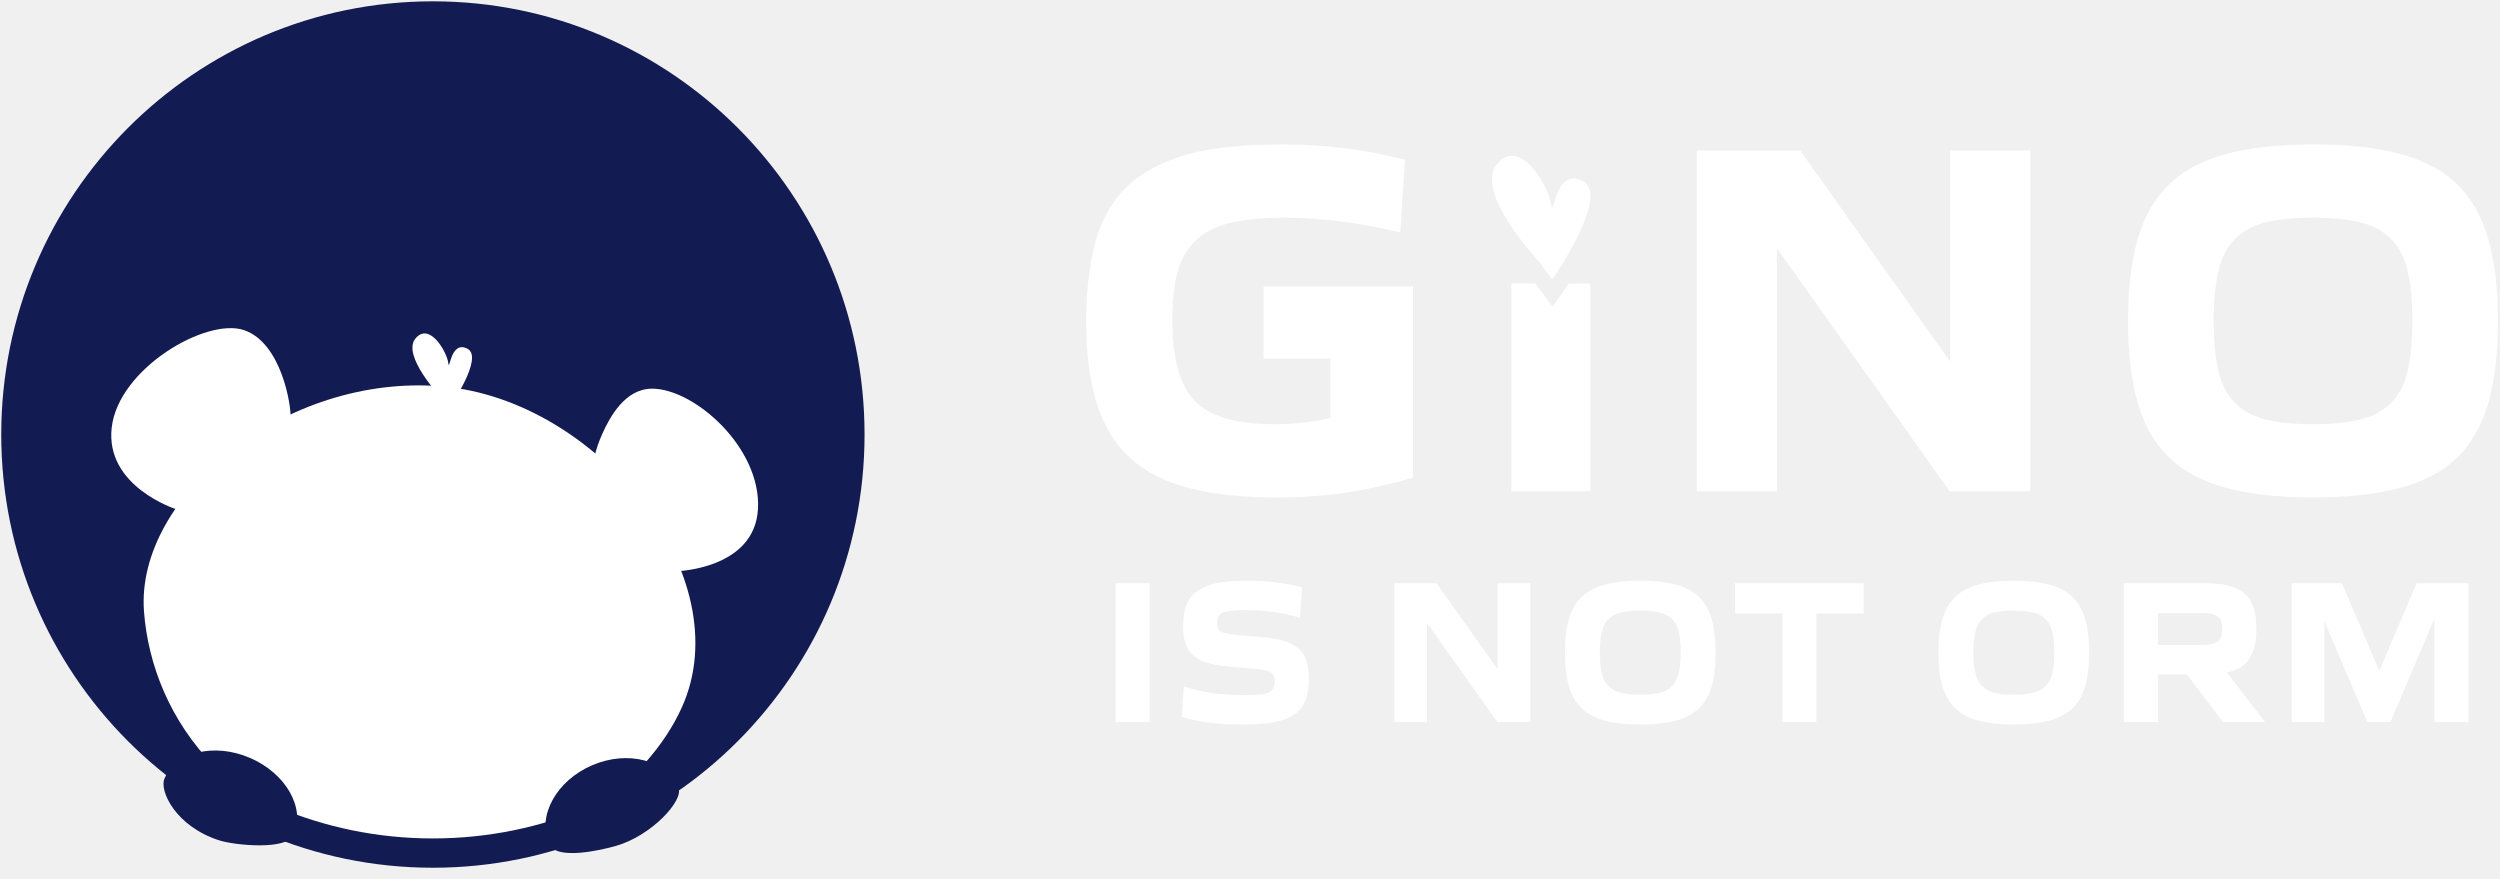
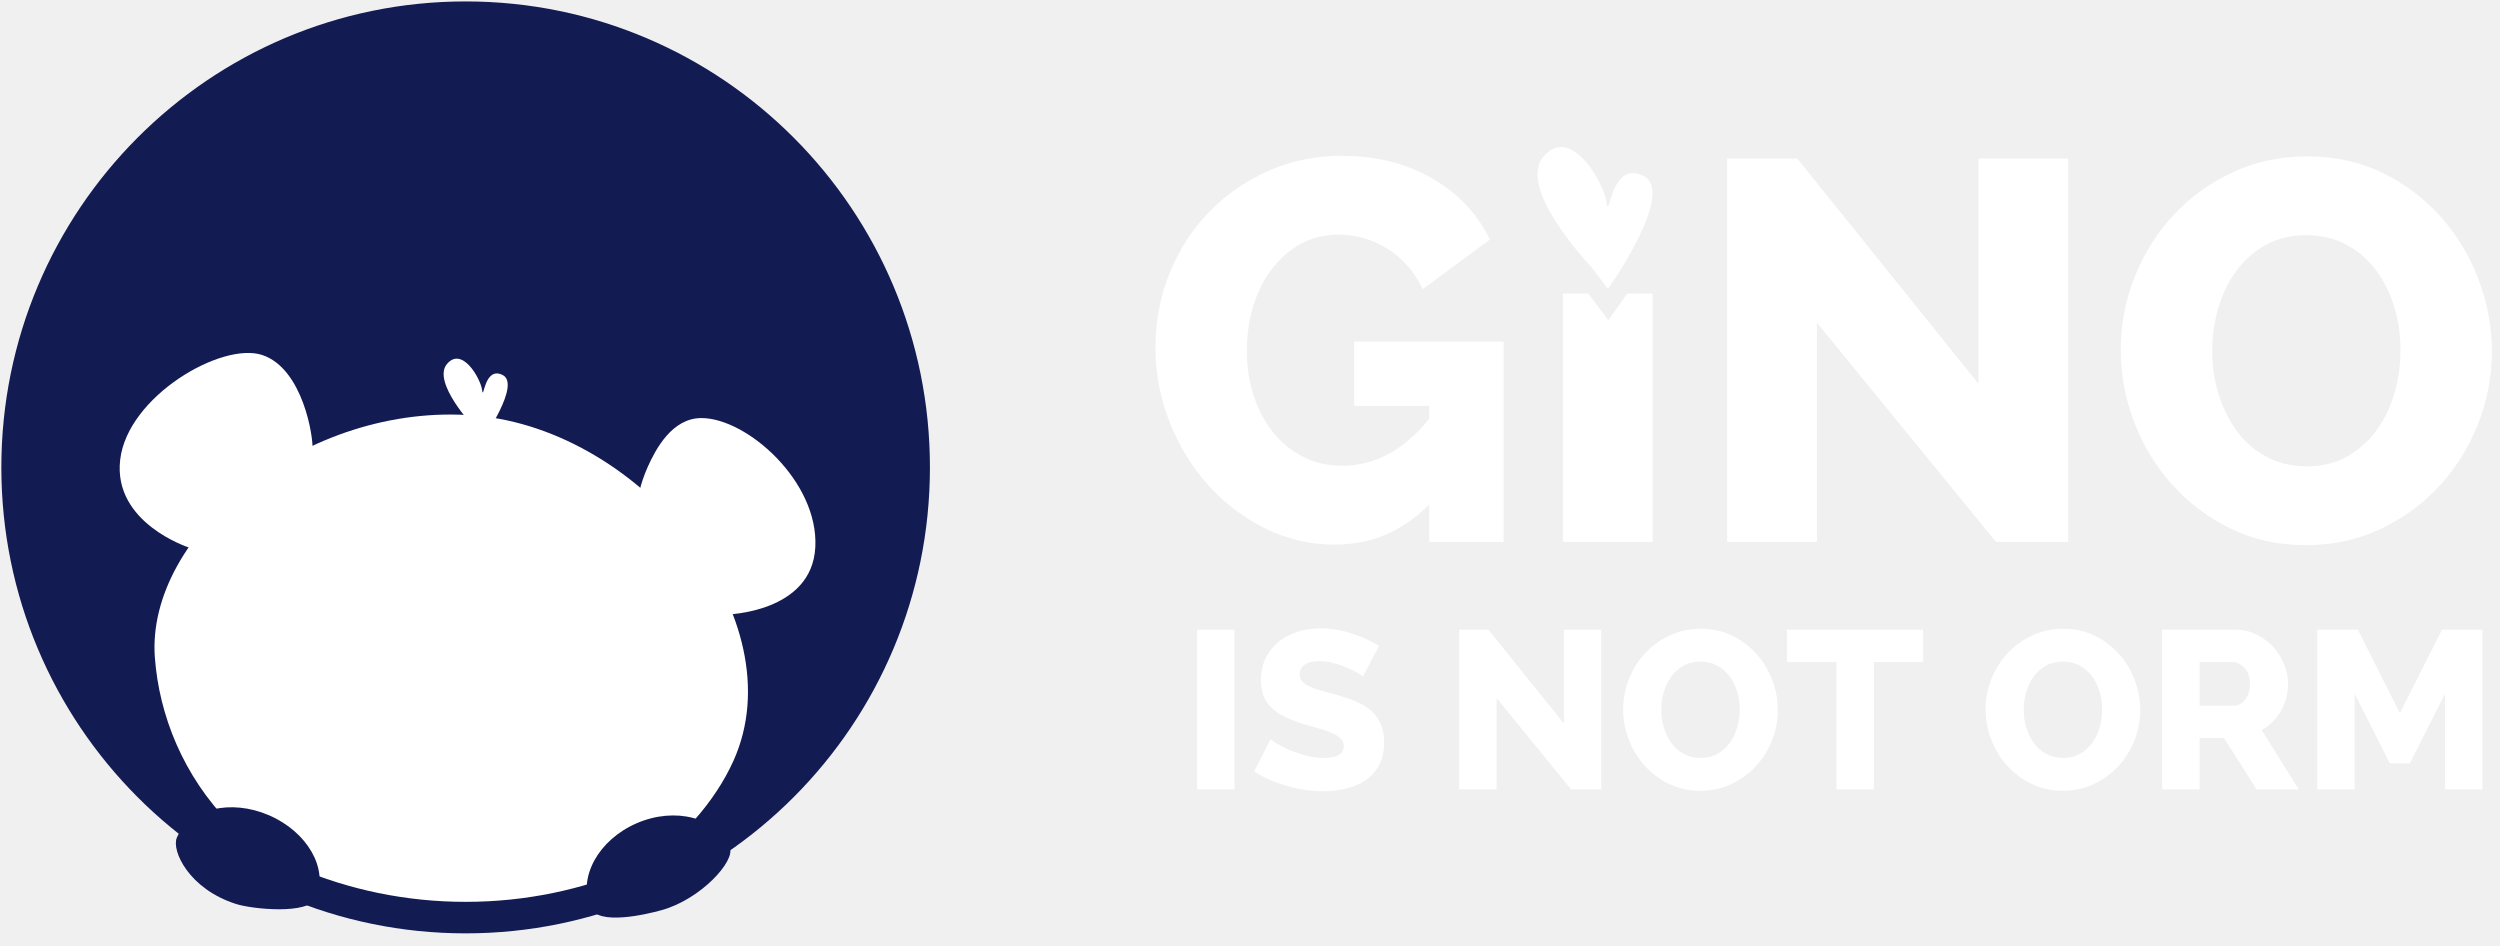
- <svg xmlns="http://www.w3.org/2000/svg" xmlns:xlink="http://www.w3.org/1999/xlink" width="128px" height="45px" viewBox="0 0 128 45" version="1.1">
+ <svg xmlns="http://www.w3.org/2000/svg" xmlns:xlink="http://www.w3.org/1999/xlink" width="119px" height="45px" viewBox="0 0 119 45" version="1.1">
  <defs>
    <polygon id="path-1" points="0 44.495 127.897 44.495 127.897 0 0 0" />
  </defs>
  <g id="V3-最新稿件" stroke="none" stroke-width="1" fill="none" fill-rule="evenodd">
    <g id="HOME-v3.0" transform="translate(-255, -7377)">
      <g id="footer-content" transform="translate(255, 7377)">
        <g id="Group-18-Copy-2">
          <g id="logo">
            <path d="M22.164,0.818 C33.956,0.818 43.515,10.412 43.515,22.248 C43.515,34.083 33.956,43.678 22.164,43.678 C10.374,43.678 0.814,34.083 0.814,22.248 C0.814,10.412 10.374,0.818 22.164,0.818 Z" id="1b55aa" fill="#131B53" />
            <path d="M5.72,21.886 C6.069,18.867 10.553,16.253 12.487,16.9 C14.42,17.547 14.93,20.817 14.876,21.432 C14.823,22.048 8.996,26.063 8.996,26.063 C8.996,26.063 5.371,24.904 5.72,21.886 Z" id="Fill-3" fill="#FFFFFF" />
            <path d="M30.351,23.781 C30.351,23.781 30.459,23.054 30.835,22.218 C31.211,21.382 31.988,19.901 33.386,19.9 C35.551,19.899 38.97,22.918 38.809,26.045 C38.648,29.171 34.582,29.252 34.582,29.252 L30.351,23.781 Z" id="Fill-5" fill="#FFFFFF" />
            <path d="M34.92,36.197 C37.9,29.54 30.651,20.471 22.636,19.784 C14.621,19.097 6.928,25.403 7.372,31.306 C7.78,36.747 11.882,42.908 21.512,43.635 C28.139,44.136 33.182,40.08 34.92,36.197" id="Fill-7" fill="#FFFFFF" />
            <path d="M13.618,22.758 C13.618,22.758 13.453,23.234 14.017,23.658 C14.581,24.082 14.686,23.331 14.38,22.95 C13.836,22.273 13.618,22.758 13.618,22.758" id="Fill-9" fill="#FFFFFF" />
            <path d="M30.454,25.403 C31.018,25.827 31.123,25.077 30.817,24.696 C30.273,24.018 30.056,24.503 30.056,24.503 C30.056,24.503 29.891,24.978 30.454,25.403 Z" id="Fill-11" fill="#FFFFFF" />
            <path d="M0.814,22.248 C0.814,10.412 10.374,0.818 22.164,0.818 C33.956,0.818 43.515,10.412 43.515,22.248 C43.515,34.083 33.956,43.678 22.164,43.678 C10.374,43.678 0.814,34.083 0.814,22.248 Z" id="Stroke-13" stroke="#131B53" stroke-width="1.5" />
            <path d="M30.312,39.184 C28.481,39.974 27.494,41.776 28.107,43.208 C28.47,44.055 30.72,43.54 31.499,43.321 C33.368,42.798 35.009,40.98 34.738,40.347 C34.125,38.915 32.143,38.394 30.312,39.184 Z" id="Fill-15" fill="#131B53" />
            <path d="M12.803,38.806 C14.634,39.596 15.639,41.355 15.048,42.736 C14.698,43.552 12.007,43.277 11.234,43.029 C8.984,42.312 8.156,40.485 8.417,39.875 C9.008,38.494 10.972,38.016 12.803,38.806 Z" id="Fill-17" fill="#131B53" />
            <path d="M22.562,20.329 C22.562,20.329 20.554,18.201 21.271,17.332 C21.991,16.462 22.876,18.016 22.949,18.571 C23.023,19.126 23.041,17.406 23.926,17.85 C24.81,18.294 22.986,20.902 22.986,20.902 L22.562,20.329 Z" id="Fill-19" fill="#FFFFFF" />
-             <path d="M60.827,24.974 C59.581,24.645 58.578,24.123 57.817,23.411 C57.056,22.7 56.498,21.77 56.143,20.625 C55.789,19.479 55.611,18.072 55.611,16.405 C55.611,15.173 55.729,13.996 55.962,12.876 C56.195,11.757 56.64,10.793 57.298,9.986 C57.955,9.18 58.929,8.545 60.218,8.084 C61.506,7.626 63.318,7.395 65.652,7.395 C67.815,7.395 69.908,7.656 71.932,8.176 L71.698,11.901 C69.571,11.397 67.598,11.145 65.782,11.145 C64.381,11.145 63.279,11.284 62.474,11.561 C61.67,11.84 61.06,12.335 60.645,13.046 C60.23,13.758 60.022,14.869 60.022,16.38 C60.022,18.359 60.408,19.744 61.177,20.534 C61.946,21.323 63.292,21.719 65.211,21.719 C66.214,21.719 67.183,21.615 68.118,21.406 L68.118,18.359 L64.693,18.359 L64.693,14.661 L72.347,14.661 L72.347,24.453 C71.085,24.818 69.912,25.077 68.831,25.235 C67.75,25.39 66.604,25.469 65.393,25.469 C63.594,25.469 62.072,25.304 60.827,24.974 Z" id="Fill-21" fill="#FFFFFF" />
            <mask id="mask-2" fill="white">
              <use xlink:href="#path-1" />
            </mask>
            <g id="Clip-24" />
-             <path d="M81.427,14.515 L81.427,25.156 L77.38,25.156 L77.38,14.515 L78.611,14.515 L78.82,14.797 L79.492,15.707 L80.14,14.78 C80.191,14.707 80.252,14.619 80.32,14.517 L81.427,14.515 Z" id="Combined-Shape" fill="#FFFFFF" mask="url(#mask-2)" />
-             <polygon id="Fill-25" fill="#FFFFFF" mask="url(#mask-2)" points="86.877 25.156 86.877 7.707 92.17 7.707 99.85 18.515 99.85 7.707 103.95 7.707 103.95 25.156 99.824 25.156 90.977 12.708 90.977 25.156" />
-             <path d="M118.427,21.719 C119.931,21.719 121.025,21.532 121.709,21.159 C122.391,20.785 122.863,20.23 123.123,19.493 C123.383,18.755 123.511,17.734 123.511,16.431 C123.511,15.13 123.383,14.11 123.123,13.371 C122.863,12.634 122.391,12.079 121.709,11.705 C121.025,11.332 119.931,11.145 118.427,11.145 C116.921,11.145 115.828,11.332 115.144,11.705 C114.46,12.079 113.989,12.634 113.73,13.371 C113.471,14.11 113.341,15.13 113.341,16.431 C113.341,17.734 113.471,18.755 113.73,19.493 C113.989,20.23 114.46,20.785 115.144,21.159 C115.828,21.532 116.921,21.719 118.427,21.719 M118.427,25.468 C116.68,25.468 115.205,25.308 114.002,24.987 C112.8,24.666 111.827,24.154 111.085,23.45 C110.34,22.747 109.799,21.818 109.463,20.664 C109.125,19.509 108.956,18.099 108.956,16.431 C108.956,14.765 109.125,13.355 109.463,12.199 C109.799,11.046 110.34,10.116 111.085,9.414 C111.827,8.71 112.8,8.198 114.002,7.877 C115.205,7.556 116.68,7.394 118.427,7.394 C120.173,7.394 121.652,7.556 122.863,7.877 C124.074,8.198 125.046,8.71 125.782,9.414 C126.517,10.116 127.053,11.046 127.391,12.199 C127.728,13.355 127.896,14.765 127.896,16.431 C127.896,18.099 127.728,19.509 127.391,20.664 C127.053,21.818 126.517,22.747 125.782,23.45 C125.046,24.154 124.074,24.666 122.863,24.987 C121.652,25.308 120.173,25.468 118.427,25.468" id="Fill-26" fill="#FFFFFF" mask="url(#mask-2)" />
-             <polygon id="Fill-27" fill="#FFFFFF" mask="url(#mask-2)" points="57.119 36.969 58.862 36.969 58.862 29.859 57.119 29.859" />
-             <path d="M60.502,36.704 L60.607,35.133 C61.447,35.438 62.489,35.59 63.737,35.59 C63.793,35.59 63.9,35.588 64.054,35.584 C64.209,35.582 64.396,35.569 64.615,35.548 C64.833,35.527 64.997,35.463 65.106,35.362 C65.215,35.258 65.27,35.097 65.27,34.879 C65.27,34.666 65.202,34.515 65.069,34.427 C64.935,34.338 64.66,34.277 64.245,34.241 L62.976,34.135 C62.419,34.086 61.971,33.998 61.633,33.871 C61.295,33.744 61.034,33.541 60.85,33.266 C60.667,32.989 60.576,32.579 60.576,32.035 C60.576,31.498 60.669,31.066 60.855,30.74 C61.042,30.415 61.366,30.165 61.823,29.992 C62.281,29.819 62.976,29.732 63.906,29.732 C64.893,29.732 65.812,29.846 66.666,30.072 L66.56,31.631 C65.708,31.369 64.766,31.238 63.737,31.238 C63.216,31.238 62.849,31.276 62.637,31.35 C62.426,31.423 62.32,31.61 62.32,31.908 C62.32,32.147 62.407,32.302 62.579,32.37 C62.752,32.437 63.011,32.483 63.357,32.513 L64.615,32.619 C65.186,32.667 65.639,32.762 65.978,32.9 C66.316,33.038 66.574,33.247 66.75,33.526 C66.926,33.805 67.014,34.22 67.014,34.772 C67.014,35.323 66.918,35.766 66.729,36.093 C66.538,36.423 66.213,36.673 65.751,36.842 C65.289,37.011 64.575,37.096 63.609,37.096 C62.398,37.096 61.361,36.965 60.502,36.704 Z" id="Fill-28" fill="#FFFFFF" mask="url(#mask-2)" />
-             <polygon id="Fill-29" fill="#FFFFFF" mask="url(#mask-2)" points="71.391 36.969 71.391 29.859 73.547 29.859 76.676 34.264 76.676 29.859 78.348 29.859 78.348 36.969 76.665 36.969 73.061 31.897 73.061 36.969" />
-             <path d="M83.981,35.569 C84.594,35.569 85.04,35.493 85.319,35.341 C85.597,35.188 85.789,34.962 85.895,34.662 C86.001,34.361 86.054,33.945 86.054,33.414 C86.054,32.883 86.001,32.468 85.895,32.168 C85.789,31.866 85.597,31.639 85.319,31.487 C85.04,31.337 84.594,31.261 83.981,31.261 C83.368,31.261 82.922,31.337 82.644,31.487 C82.366,31.639 82.173,31.866 82.068,32.168 C81.963,32.468 81.909,32.883 81.909,33.414 C81.909,33.945 81.963,34.361 82.068,34.662 C82.173,34.962 82.366,35.188 82.644,35.341 C82.922,35.493 83.368,35.569 83.981,35.569 M83.981,37.096 C83.27,37.096 82.668,37.031 82.178,36.899 C81.689,36.771 81.293,36.561 80.989,36.273 C80.687,35.988 80.467,35.609 80.328,35.137 C80.192,34.668 80.124,34.093 80.124,33.414 C80.124,32.735 80.192,32.16 80.328,31.69 C80.467,31.218 80.687,30.84 80.989,30.555 C81.293,30.267 81.689,30.06 82.178,29.929 C82.668,29.798 83.27,29.732 83.981,29.732 C84.693,29.732 85.296,29.798 85.789,29.929 C86.283,30.06 86.679,30.267 86.979,30.555 C87.278,30.84 87.497,31.218 87.635,31.69 C87.772,32.16 87.84,32.735 87.84,33.414 C87.84,34.093 87.772,34.668 87.635,35.137 C87.497,35.609 87.278,35.988 86.979,36.273 C86.679,36.561 86.283,36.771 85.789,36.899 C85.296,37.031 84.693,37.096 83.981,37.096" id="Fill-30" fill="#FFFFFF" mask="url(#mask-2)" />
-             <polygon id="Fill-31" fill="#FFFFFF" mask="url(#mask-2)" points="91.256 36.969 91.256 31.409 88.834 31.409 88.834 29.859 95.421 29.859 95.421 31.409 93 31.409 93 36.969" />
-             <path d="M103.106,35.569 C103.719,35.569 104.165,35.493 104.445,35.341 C104.722,35.188 104.914,34.962 105.02,34.662 C105.126,34.361 105.179,33.945 105.179,33.414 C105.179,32.883 105.126,32.468 105.02,32.168 C104.914,31.866 104.722,31.639 104.445,31.487 C104.165,31.337 103.719,31.261 103.106,31.261 C102.493,31.261 102.048,31.337 101.769,31.487 C101.491,31.639 101.298,31.866 101.194,32.168 C101.088,32.468 101.034,32.883 101.034,33.414 C101.034,33.945 101.088,34.361 101.194,34.662 C101.298,34.962 101.491,35.188 101.769,35.341 C102.048,35.493 102.493,35.569 103.106,35.569 M103.106,37.096 C102.395,37.096 101.794,37.031 101.304,36.899 C100.814,36.771 100.418,36.561 100.114,36.273 C99.812,35.988 99.592,35.609 99.454,35.137 C99.317,34.668 99.249,34.093 99.249,33.414 C99.249,32.735 99.317,32.16 99.454,31.69 C99.592,31.218 99.812,30.84 100.114,30.555 C100.418,30.267 100.814,30.06 101.304,29.929 C101.794,29.798 102.395,29.732 103.106,29.732 C103.818,29.732 104.421,29.798 104.914,29.929 C105.408,30.06 105.804,30.267 106.104,30.555 C106.404,30.84 106.622,31.218 106.76,31.69 C106.897,32.16 106.965,32.735 106.965,33.414 C106.965,34.093 106.897,34.668 106.76,35.137 C106.622,35.609 106.404,35.988 106.104,36.273 C105.804,36.561 105.408,36.771 104.914,36.899 C104.421,37.031 103.818,37.096 103.106,37.096" id="Fill-32" fill="#FFFFFF" mask="url(#mask-2)" />
-             <path d="M110.485,33.021 L112.769,33.021 C113.143,33.021 113.406,32.96 113.557,32.837 C113.708,32.712 113.783,32.503 113.783,32.204 C113.783,31.908 113.708,31.697 113.557,31.574 C113.406,31.449 113.143,31.388 112.769,31.388 L110.485,31.388 L110.485,33.021 Z M108.742,36.969 L108.742,29.859 L112.885,29.859 C113.851,29.859 114.533,30.036 114.93,30.39 C115.329,30.743 115.528,31.345 115.528,32.194 C115.528,32.86 115.41,33.367 115.174,33.722 C114.938,34.076 114.553,34.313 114.016,34.433 L115.973,36.969 L113.816,36.969 L111.965,34.529 L110.485,34.529 L110.485,36.969 L108.742,36.969 Z" id="Fill-33" fill="#FFFFFF" mask="url(#mask-2)" />
-             <polygon id="Fill-34" fill="#FFFFFF" mask="url(#mask-2)" points="117.337 36.969 117.337 29.859 119.906 29.859 121.82 34.348 123.733 29.859 126.387 29.859 126.387 36.969 124.642 36.969 124.642 31.674 122.39 36.969 121.206 36.969 119.007 31.8 119.007 36.969" />
-             <path d="M77.413,7.98 C78.386,7.98 79.316,9.733 79.413,10.457 C79.43,10.586 79.445,10.641 79.464,10.641 C79.557,10.641 79.72,9.142 80.572,9.142 C80.706,9.142 80.857,9.179 81.028,9.264 C82.49,9.998 79.473,14.31 79.473,14.31 L78.773,13.362 C78.773,13.362 75.452,9.845 76.64,8.408 C76.891,8.105 77.153,7.98 77.413,7.98 Z" id="Combined-Shape" fill="#FFFFFF" mask="url(#mask-2)" />
+             <g id="编组-3" mask="url(#mask-2)">
+               <g transform="translate(55, 7)" id="编组-2">
+                 <g>
+                   <g id="编组" transform="translate(17.91452, 0)" fill="#FFFFFF">
+                     <path d="M36.919,0.443 C38.239,0.443 39.438,0.709 40.515,1.24 C41.592,1.771 42.517,2.474 43.29,3.347 C44.063,4.221 44.658,5.215 45.075,6.329 C45.492,7.443 45.7,8.574 45.7,9.722 C45.7,10.922 45.479,12.078 45.036,13.192 C44.593,14.306 43.981,15.287 43.199,16.135 C42.417,16.983 41.484,17.664 40.398,18.179 C39.312,18.693 38.126,18.95 36.841,18.95 C35.521,18.95 34.322,18.684 33.245,18.153 C32.168,17.622 31.243,16.923 30.47,16.058 C29.697,15.193 29.098,14.203 28.672,13.089 C28.246,11.975 28.034,10.827 28.034,9.645 C28.034,8.445 28.255,7.289 28.698,6.175 C29.141,5.061 29.758,4.08 30.548,3.232 C31.338,2.384 32.277,1.707 33.362,1.201 C34.448,0.696 35.634,0.443 36.919,0.443 Z M5.754,6.973 L5.754,18.795 L1.481,18.795 L1.481,6.973 L2.686,6.973 L2.913,7.274 L3.642,8.244 L4.347,7.255 C4.402,7.177 4.468,7.083 4.542,6.975 L5.754,6.973 Z M12.634,0.546 L21.259,11.264 L21.259,0.546 L25.532,0.546 L25.532,18.795 L22.092,18.795 L13.572,8.36 L13.572,18.795 L9.298,18.795 L9.298,0.546 L12.634,0.546 Z M36.867,4.196 C36.12,4.196 35.469,4.354 34.913,4.671 C34.357,4.988 33.892,5.404 33.519,5.918 C33.145,6.432 32.863,7.019 32.672,7.679 C32.481,8.338 32.385,9.011 32.385,9.696 C32.385,10.399 32.485,11.08 32.685,11.74 C32.885,12.399 33.171,12.986 33.545,13.5 C33.918,14.015 34.387,14.426 34.952,14.734 C35.516,15.043 36.163,15.197 36.893,15.197 C37.64,15.197 38.291,15.034 38.847,14.709 C39.403,14.383 39.868,13.959 40.241,13.436 C40.615,12.914 40.893,12.322 41.075,11.663 C41.258,11.003 41.349,10.33 41.349,9.645 C41.349,8.942 41.249,8.261 41.049,7.601 C40.849,6.942 40.558,6.359 40.176,5.854 C39.794,5.348 39.325,4.945 38.769,4.645 C38.213,4.346 37.579,4.196 36.867,4.196 Z" id="形状结合" fill-rule="nonzero" />
+                     <path d="M1.387,5.68628004e-14 C2.443,5.68628004e-14 3.453,1.87 3.558,2.643 C3.577,2.781 3.593,2.839 3.613,2.839 C3.715,2.839 3.891,1.239 4.817,1.239 C4.962,1.239 5.126,1.279 5.311,1.37 C6.899,2.153 3.624,6.754 3.624,6.754 L2.864,5.742 L2.841,5.718 C2.539,5.398 -0.682,1.919 0.548,0.457 C0.82,0.133 1.105,5.68628004e-14 1.387,5.68628004e-14 Z" id="Combined-Shape" />
+                   </g>
+                   <path d="M8.521,18.924 C9.389,18.924 10.193,18.77 10.931,18.461 C11.669,18.153 12.369,17.673 13.029,17.022 L13.029,17.022 L13.029,18.795 L16.573,18.795 L16.573,9.259 L9.459,9.259 L9.459,12.318 L13.029,12.318 L13.029,12.935 C12.421,13.689 11.769,14.25 11.074,14.619 C10.38,14.987 9.65,15.171 8.886,15.171 C8.225,15.171 7.617,15.034 7.062,14.76 C6.506,14.486 6.028,14.105 5.628,13.616 C5.229,13.128 4.916,12.549 4.69,11.881 C4.465,11.213 4.352,10.485 4.352,9.696 C4.352,8.925 4.456,8.205 4.664,7.537 C4.873,6.869 5.172,6.282 5.563,5.776 C5.954,5.271 6.414,4.877 6.944,4.594 C7.474,4.311 8.069,4.17 8.729,4.17 C9.563,4.17 10.34,4.397 11.061,4.851 C11.782,5.305 12.334,5.944 12.716,6.766 L12.716,6.766 L15.921,4.401 C15.313,3.168 14.392,2.195 13.159,1.484 C11.926,0.773 10.492,0.417 8.86,0.417 C7.609,0.417 6.445,0.657 5.368,1.137 C4.291,1.617 3.353,2.268 2.554,3.09 C1.755,3.913 1.129,4.881 0.677,5.995 C0.226,7.109 6.17165098e-14,8.291 6.17165098e-14,9.542 C6.17165098e-14,10.776 0.226,11.963 0.677,13.102 C1.129,14.242 1.742,15.24 2.515,16.097 C3.288,16.953 4.191,17.639 5.225,18.153 C6.258,18.667 7.357,18.924 8.521,18.924 Z" id="G" fill="#FFFFFF" fill-rule="nonzero" />
+                   <g id="IS-NOT-ORM" transform="translate(1.981454, 22.90808)" fill="#FFFFFF" fill-rule="nonzero">
+                     <polygon id="I" points="1.781 7.668 1.781 0.064 -6.89489133e-14 0.064 -6.89489133e-14 7.668" />
+                     <path d="M6.004,7.754 C6.373,7.754 6.733,7.713 7.084,7.631 C7.435,7.549 7.745,7.417 8.013,7.235 C8.28,7.052 8.496,6.813 8.659,6.517 C8.822,6.221 8.903,5.858 8.903,5.43 C8.903,5.08 8.847,4.78 8.735,4.53 C8.622,4.28 8.461,4.068 8.252,3.893 C8.042,3.718 7.788,3.572 7.492,3.454 C7.195,3.336 6.862,3.227 6.493,3.127 C6.232,3.056 6.002,2.992 5.803,2.935 C5.604,2.877 5.438,2.815 5.304,2.747 C5.17,2.679 5.067,2.603 4.994,2.517 C4.922,2.431 4.886,2.324 4.886,2.196 C4.886,1.988 4.967,1.831 5.13,1.724 C5.293,1.617 5.526,1.564 5.83,1.564 C6.062,1.564 6.294,1.596 6.525,1.66 C6.757,1.724 6.97,1.799 7.166,1.885 C7.361,1.971 7.524,2.053 7.654,2.131 C7.785,2.21 7.864,2.263 7.893,2.292 L7.893,2.292 L8.664,0.835 C8.498,0.735 8.309,0.635 8.1,0.535 C7.89,0.436 7.667,0.346 7.432,0.268 C7.197,0.189 6.949,0.125 6.688,0.075 C6.428,0.025 6.16,-1.16050509e-13 5.885,-1.16050509e-13 C5.501,-1.16050509e-13 5.137,0.054 4.793,0.161 C4.45,0.268 4.147,0.427 3.887,0.637 C3.626,0.848 3.42,1.107 3.268,1.414 C3.116,1.721 3.04,2.074 3.04,2.474 C3.04,2.76 3.082,3.009 3.165,3.224 C3.248,3.438 3.377,3.627 3.55,3.791 C3.724,3.956 3.941,4.1 4.202,4.225 C4.462,4.35 4.77,4.466 5.125,4.573 C5.392,4.652 5.639,4.723 5.863,4.787 C6.087,4.852 6.283,4.921 6.449,4.996 C6.616,5.071 6.746,5.155 6.84,5.248 C6.934,5.341 6.981,5.458 6.981,5.601 C6.981,5.98 6.666,6.169 6.037,6.169 C5.74,6.169 5.447,6.13 5.157,6.051 C4.868,5.973 4.607,5.883 4.375,5.783 C4.144,5.683 3.948,5.583 3.789,5.483 C3.63,5.384 3.532,5.316 3.496,5.28 L3.496,5.28 L2.714,6.812 C2.939,6.961 3.185,7.094 3.453,7.208 C3.72,7.322 3.995,7.42 4.278,7.502 C4.56,7.584 4.848,7.647 5.141,7.69 C5.434,7.733 5.722,7.754 6.004,7.754 Z" id="S" />
+                     <polygon id="N" points="14.256 7.668 14.256 3.32 17.806 7.668 19.239 7.668 19.239 0.064 17.459 0.064 17.459 4.53 13.865 0.064 12.475 0.064 12.475 7.668" />
+                     <path d="M23.951,7.733 C24.487,7.733 24.981,7.625 25.433,7.411 C25.886,7.197 26.275,6.913 26.6,6.56 C26.926,6.206 27.181,5.798 27.366,5.334 C27.55,4.869 27.643,4.388 27.643,3.888 C27.643,3.409 27.556,2.938 27.382,2.474 C27.208,2.01 26.96,1.596 26.638,1.232 C26.316,0.868 25.931,0.575 25.482,0.353 C25.033,0.132 24.534,0.021 23.984,0.021 C23.448,0.021 22.954,0.127 22.502,0.337 C22.049,0.548 21.658,0.83 21.329,1.183 C21,1.537 20.743,1.946 20.558,2.41 C20.374,2.874 20.281,3.356 20.281,3.856 C20.281,4.348 20.37,4.827 20.547,5.291 C20.725,5.755 20.974,6.167 21.297,6.528 C21.619,6.888 22.004,7.179 22.453,7.401 C22.902,7.622 23.401,7.733 23.951,7.733 Z M23.973,6.169 C23.669,6.169 23.399,6.105 23.164,5.976 C22.929,5.848 22.733,5.676 22.578,5.462 C22.422,5.248 22.303,5.003 22.219,4.728 C22.136,4.454 22.095,4.17 22.095,3.877 C22.095,3.591 22.134,3.311 22.214,3.036 C22.294,2.761 22.411,2.517 22.567,2.303 C22.722,2.088 22.916,1.915 23.148,1.783 C23.379,1.651 23.651,1.585 23.962,1.585 C24.259,1.585 24.523,1.648 24.755,1.772 C24.986,1.897 25.182,2.065 25.341,2.276 C25.5,2.486 25.621,2.729 25.705,3.004 C25.788,3.279 25.829,3.563 25.829,3.856 C25.829,4.141 25.791,4.421 25.715,4.696 C25.639,4.971 25.524,5.218 25.368,5.435 C25.212,5.653 25.019,5.83 24.787,5.965 C24.556,6.101 24.284,6.169 23.973,6.169 Z M32.214,7.668 L32.214,1.606 L34.559,1.606 L34.559,0.064 L28.077,0.064 L28.077,1.606 L30.433,1.606 L30.433,7.668 L32.214,7.668 Z" id="OT" />
+                     <path d="M41.203,7.733 C41.739,7.733 42.233,7.625 42.685,7.411 C43.138,7.197 43.527,6.913 43.853,6.56 C44.178,6.206 44.433,5.798 44.618,5.334 C44.803,4.869 44.895,4.388 44.895,3.888 C44.895,3.409 44.808,2.938 44.634,2.474 C44.461,2.01 44.213,1.596 43.891,1.232 C43.568,0.868 43.183,0.575 42.734,0.353 C42.285,0.132 41.786,0.021 41.236,0.021 C40.7,0.021 40.206,0.127 39.754,0.337 C39.302,0.548 38.911,0.83 38.581,1.183 C38.252,1.537 37.995,1.946 37.81,2.41 C37.626,2.874 37.534,3.356 37.534,3.856 C37.534,4.348 37.622,4.827 37.8,5.291 C37.977,5.755 38.227,6.167 38.549,6.528 C38.871,6.888 39.256,7.179 39.705,7.401 C40.154,7.622 40.653,7.733 41.203,7.733 Z M41.225,6.169 C40.921,6.169 40.651,6.105 40.416,5.976 C40.181,5.848 39.986,5.676 39.83,5.462 C39.674,5.248 39.555,5.003 39.472,4.728 C39.388,4.454 39.347,4.17 39.347,3.877 C39.347,3.591 39.387,3.311 39.466,3.036 C39.546,2.761 39.663,2.517 39.819,2.303 C39.975,2.088 40.168,1.915 40.4,1.783 C40.632,1.651 40.903,1.585 41.214,1.585 C41.511,1.585 41.775,1.648 42.007,1.772 C42.238,1.897 42.434,2.065 42.593,2.276 C42.752,2.486 42.874,2.729 42.957,3.004 C43.04,3.279 43.082,3.563 43.082,3.856 C43.082,4.141 43.044,4.421 42.968,4.696 C42.892,4.971 42.776,5.218 42.62,5.435 C42.465,5.653 42.271,5.83 42.039,5.965 C41.808,6.101 41.536,6.169 41.225,6.169 Z" id="O" />
+                     <path d="M47.718,7.668 L47.718,5.216 L48.879,5.216 L50.432,7.668 L52.441,7.668 L50.671,4.841 C50.866,4.734 51.042,4.603 51.198,4.45 C51.353,4.296 51.485,4.123 51.594,3.931 C51.702,3.738 51.786,3.532 51.844,3.315 C51.901,3.097 51.93,2.87 51.93,2.635 C51.93,2.32 51.867,2.01 51.74,1.703 C51.614,1.396 51.438,1.121 51.214,0.878 C50.989,0.635 50.723,0.439 50.416,0.289 C50.108,0.139 49.773,0.064 49.411,0.064 L49.411,0.064 L45.937,0.064 L45.937,7.668 L47.718,7.668 Z M49.346,3.684 L47.718,3.684 L47.718,1.606 L49.292,1.606 C49.495,1.606 49.683,1.699 49.857,1.885 C50.03,2.071 50.117,2.32 50.117,2.635 C50.117,2.942 50.041,3.193 49.889,3.39 C49.737,3.586 49.556,3.684 49.346,3.684 L49.346,3.684 Z M55.101,7.668 L55.101,3.117 L56.773,6.426 L57.728,6.426 L59.4,3.117 L59.4,7.668 L61.181,7.668 L61.181,0.064 L59.259,0.064 L57.25,4.038 L55.253,0.064 L53.32,0.064 L53.32,7.668 L55.101,7.668 Z" id="RM" />
+                   </g>
+                 </g>
+               </g>
+             </g>
          </g>
        </g>
      </g>
    </g>
  </g>
</svg>
